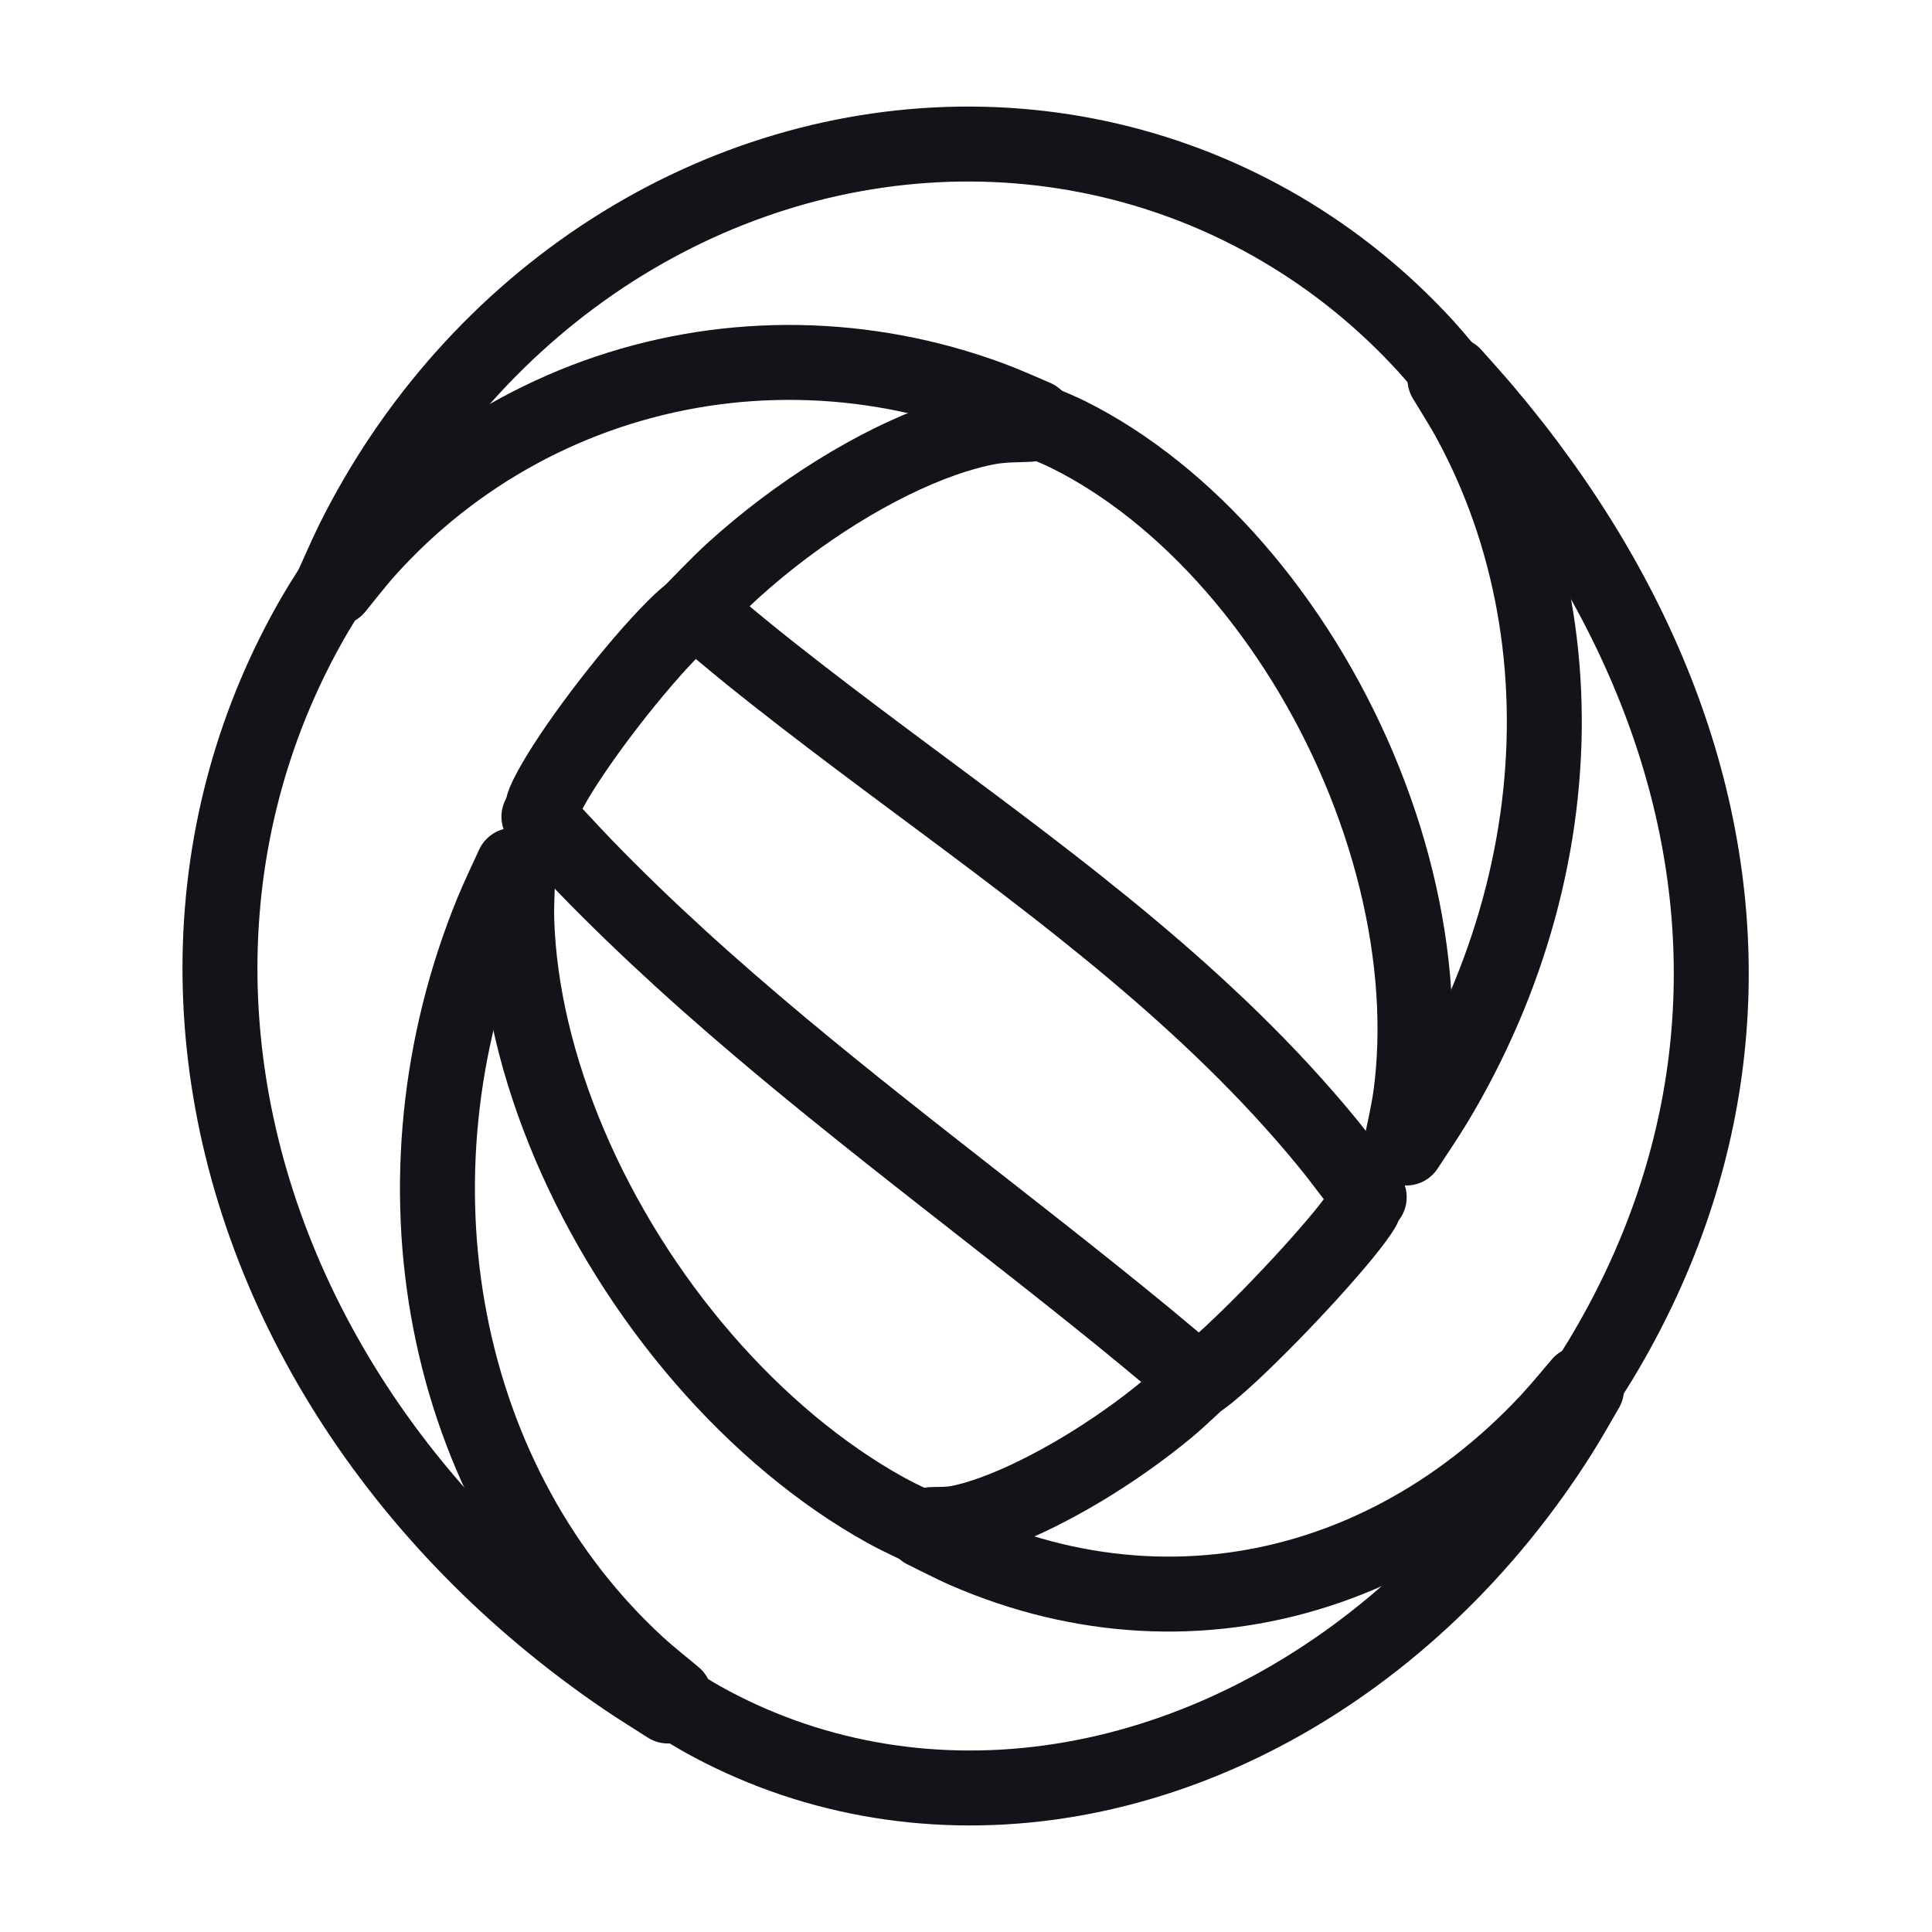
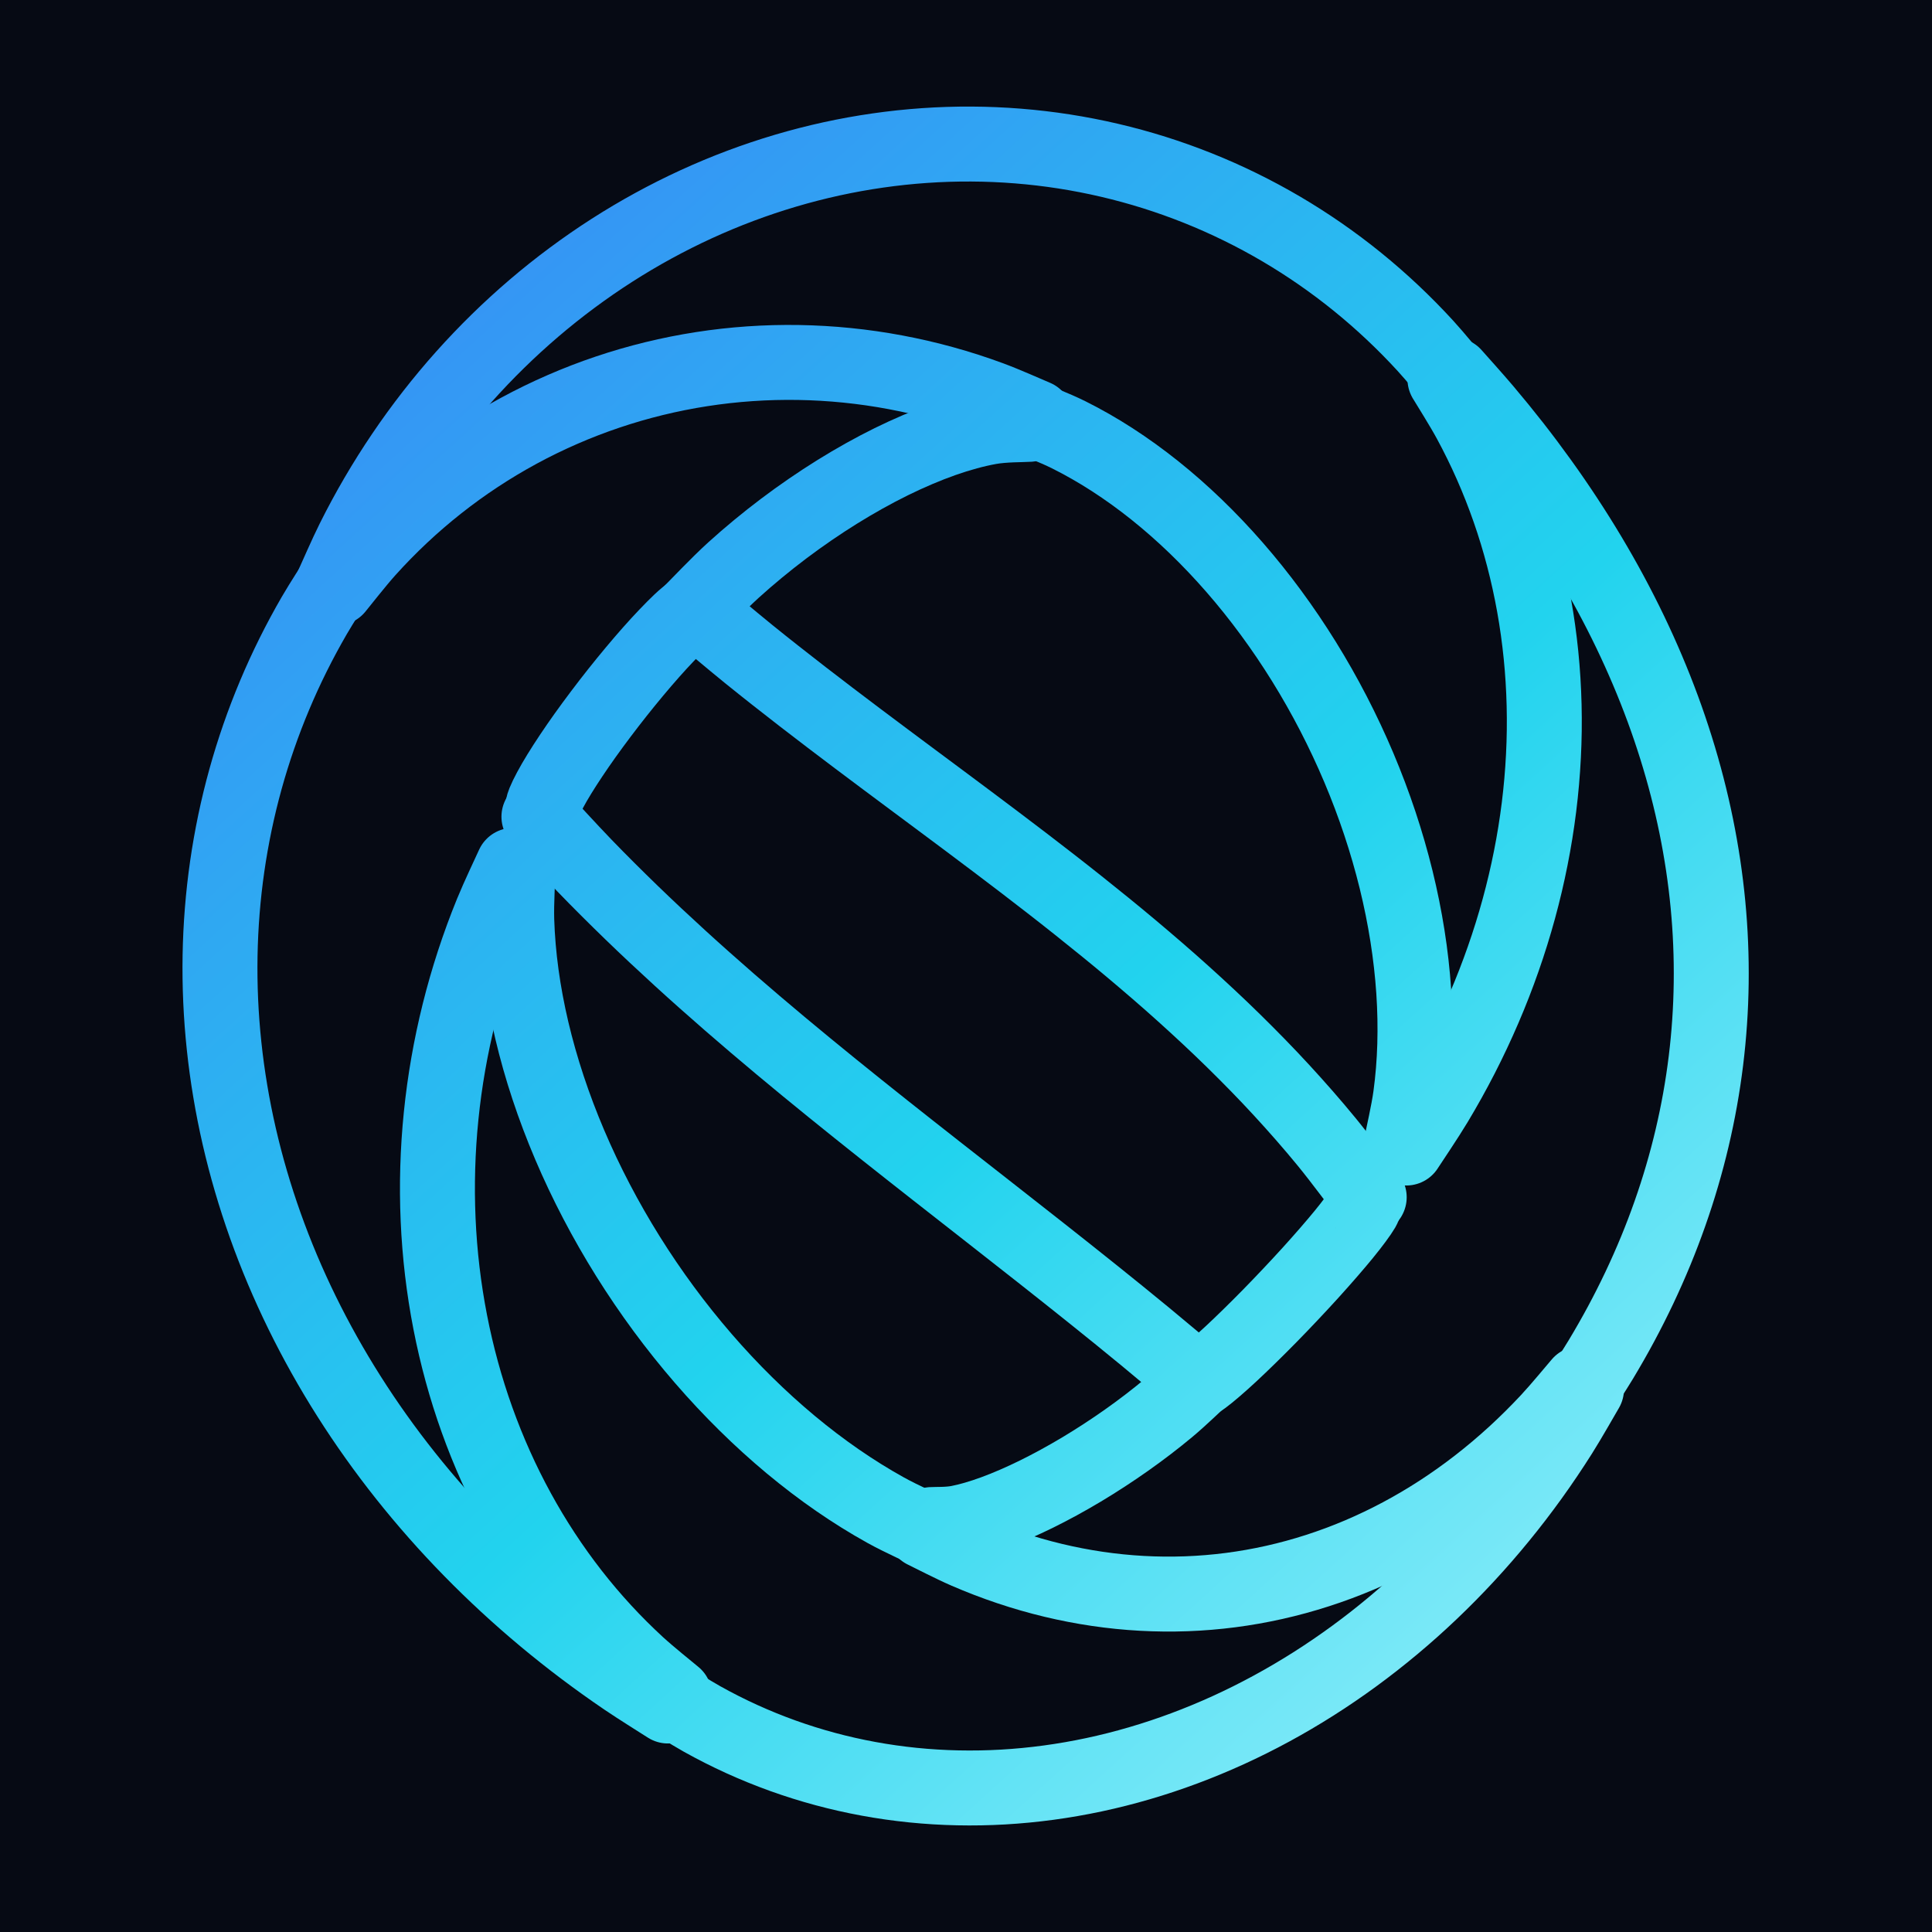
<svg xmlns="http://www.w3.org/2000/svg" viewBox="0 0 696.0 696.0">
+   <defs>
+     <linearGradient id="orx-g" gradientUnits="userSpaceOnUse" x1="519" y1="1003" x2="1850" y2="2466">
+       <stop offset="0" stop-color="#3b82f6" />
+       <stop offset="0.55" stop-color="#22d3ee" />
+       <stop offset="1" stop-color="#a5f3fc" />
+     </linearGradient>
+   </defs>
+   <rect x="0" y="0" width="696.0" height="696.0" fill="#060a14" />
  <g transform="translate(75.2,48.0)">
-     <g transform="scale(0.41551) translate(-519.00,-1003.00)" fill="none" stroke="#12141a" stroke-width="64.98" stroke-linecap="round" stroke-linejoin="round">
+     <g transform="scale(0.41551) translate(-519.00,-1003.00)" fill="none" stroke="url(#orx-g)" stroke-width="64.98" stroke-linecap="round" stroke-linejoin="round">
      <path d="M1600.42,1218.52 C1596.02,1213.35 1583.16,1197.46 1574.00,1187.46 C1564.85,1177.46 1555.32,1167.80 1545.49,1158.54 C1535.66,1149.28 1525.48,1140.37 1515.02,1131.89 C1504.56,1123.41 1493.77,1115.32 1482.73,1107.66 C1471.70,1100.01 1460.36,1092.76 1448.80,1085.96 C1437.24,1079.17 1425.41,1072.80 1413.39,1066.91 C1401.37,1061.01 1389.10,1055.56 1376.68,1050.59 C1364.25,1045.62 1351.61,1041.11 1338.84,1037.08 C1326.07,1033.06 1313.12,1029.52 1300.07,1026.47 C1287.03,1023.42 1273.82,1020.85 1260.56,1018.78 C1247.30,1016.72 1233.92,1015.15 1220.51,1014.08 C1207.10,1013.01 1193.60,1012.44 1180.11,1012.37 C1166.62,1012.30 1153.08,1012.73 1139.57,1013.67 C1126.07,1014.60 1112.54,1016.04 1099.09,1017.97 C1085.63,1019.90 1072.19,1022.33 1058.86,1025.24 C1045.53,1028.16 1032.24,1031.58 1019.09,1035.47 C1005.94,1039.36 992.87,1043.74 979.98,1048.58 C967.08,1053.42 954.30,1058.75 941.71,1064.52 C929.13,1070.29 916.70,1076.54 904.49,1083.21 C892.29,1089.88 880.26,1097.01 868.49,1104.55 C856.73,1112.09 845.17,1120.08 833.90,1128.45 C822.63,1136.82 811.60,1145.61 800.88,1154.77 C790.17,1163.93 779.72,1173.49 769.61,1183.39 C759.50,1193.29 749.68,1203.58 740.22,1214.17 C730.77,1224.76 721.63,1235.72 712.88,1246.95 C704.13,1258.19 695.72,1269.76 687.72,1281.58 C679.71,1293.40 672.08,1305.53 664.86,1317.87 C657.64,1330.22 650.81,1342.85 644.41,1355.66 C638.02,1368.47 629.47,1388.23 626.48,1394.74" />
      <path d="M1235.71,1249.27 C1229.15,1246.54 1209.65,1237.78 1196.34,1232.88 C1183.03,1227.97 1169.49,1223.61 1155.85,1219.85 C1142.20,1216.08 1128.37,1212.88 1114.49,1210.28 C1100.62,1207.67 1086.60,1205.65 1072.58,1204.23 C1058.56,1202.81 1044.45,1201.98 1030.39,1201.75 C1016.33,1201.52 1002.22,1201.88 988.22,1202.85 C974.21,1203.81 960.21,1205.37 946.36,1207.52 C932.51,1209.67 918.71,1212.42 905.11,1215.74 C891.51,1219.06 878.01,1222.97 864.76,1227.44 C851.50,1231.91 838.39,1236.96 825.58,1242.55 C812.76,1248.13 800.14,1254.29 787.84,1260.95 C775.55,1267.62 763.50,1274.83 751.82,1282.53 C740.14,1290.22 728.75,1298.45 717.77,1307.12 C706.78,1315.80 696.12,1324.98 685.91,1334.57 C675.69,1344.16 665.85,1354.23 656.47,1364.67 C647.10,1375.11 634.13,1391.79 629.66,1397.21" />
      <path d="M1598.25,1212.56 C1602.72,1217.63 1616.40,1232.77 1625.07,1243.01 C1633.74,1253.25 1642.15,1263.59 1650.29,1273.99 C1658.43,1284.40 1666.29,1294.90 1673.88,1305.46 C1681.47,1316.02 1688.78,1326.66 1695.81,1337.37 C1702.84,1348.07 1709.60,1358.85 1716.06,1369.68 C1722.52,1380.51 1728.70,1391.40 1734.59,1402.35 C1740.48,1413.29 1746.08,1424.30 1751.39,1435.34 C1756.69,1446.38 1761.71,1457.48 1766.42,1468.61 C1771.14,1479.74 1775.56,1490.92 1779.69,1502.12 C1783.81,1513.32 1787.63,1524.56 1791.15,1535.82 C1794.67,1547.08 1797.90,1558.37 1800.81,1569.67 C1803.73,1580.97 1806.34,1592.30 1808.65,1603.63 C1810.96,1614.96 1812.96,1626.31 1814.66,1637.65 C1816.35,1649.00 1817.74,1660.35 1818.83,1671.69 C1819.91,1683.04 1820.69,1694.39 1821.15,1705.72 C1821.62,1717.05 1821.78,1728.37 1821.63,1739.67 C1821.48,1750.97 1821.03,1762.26 1820.26,1773.52 C1819.50,1784.78 1818.43,1796.02 1817.05,1807.22 C1815.67,1818.42 1813.99,1829.59 1812.00,1840.72 C1810.01,1851.85 1807.71,1862.94 1805.11,1873.98 C1802.51,1885.03 1799.60,1896.03 1796.39,1906.97 C1793.19,1917.91 1789.67,1928.81 1785.86,1939.63 C1782.05,1950.46 1777.94,1961.24 1773.53,1971.94 C1769.12,1982.64 1764.41,1993.28 1759.41,2003.84 C1754.41,2014.39 1749.11,2024.89 1743.53,2035.29 C1737.94,2045.69 1732.06,2056.02 1725.89,2066.26 C1719.73,2076.49 1709.76,2091.63 1706.53,2096.70" />
      <path d="M1590.80,1216.19 C1594.39,1222.20 1605.63,1239.94 1612.32,1252.27 C1619.00,1264.59 1625.21,1277.25 1630.90,1290.14 C1636.58,1303.03 1641.78,1316.21 1646.44,1329.60 C1651.10,1342.98 1655.25,1356.62 1658.85,1370.43 C1662.46,1384.23 1665.54,1398.26 1668.08,1412.41 C1670.61,1426.55 1672.61,1440.89 1674.06,1455.31 C1675.51,1469.72 1676.42,1484.29 1676.77,1498.90 C1677.13,1513.50 1676.94,1528.22 1676.19,1542.94 C1675.45,1557.65 1674.16,1572.44 1672.33,1587.19 C1670.50,1601.93 1668.12,1616.71 1665.20,1631.41 C1662.29,1646.11 1658.83,1660.80 1654.85,1675.36 C1650.87,1689.93 1646.35,1704.45 1641.32,1718.80 C1636.30,1733.16 1630.75,1747.43 1624.70,1761.50 C1618.66,1775.57 1612.10,1789.51 1605.08,1803.22 C1598.06,1816.92 1590.53,1830.46 1582.56,1843.73 C1574.59,1857.00 1561.47,1876.30 1557.26,1882.82" />
      <path d="M1226.71,1248.30 C1233.03,1250.99 1252.05,1258.19 1264.65,1264.48 C1277.25,1270.77 1289.90,1278.00 1302.32,1286.02 C1314.74,1294.05 1327.12,1302.98 1339.19,1312.62 C1351.27,1322.27 1363.20,1332.77 1374.75,1343.90 C1386.30,1355.04 1397.62,1366.96 1408.48,1379.42 C1419.34,1391.88 1429.89,1405.06 1439.91,1418.68 C1449.93,1432.29 1459.56,1446.53 1468.60,1461.11 C1477.63,1475.68 1486.20,1490.79 1494.13,1506.12 C1502.05,1521.45 1509.45,1537.21 1516.15,1553.07 C1522.85,1568.94 1528.96,1585.13 1534.35,1601.31 C1539.73,1617.48 1544.47,1633.87 1548.46,1650.13 C1552.45,1666.39 1555.75,1682.75 1558.29,1698.86 C1560.84,1714.98 1562.65,1731.07 1563.71,1746.81 C1564.76,1762.55 1565.07,1778.15 1564.62,1793.29 C1564.18,1808.43 1562.97,1823.32 1561.03,1837.65 C1559.09,1851.98 1554.32,1872.33 1552.97,1879.26" />
      <path d="M1230.14,1255.40 C1224.47,1255.79 1208.56,1255.50 1196.14,1257.72 C1183.72,1259.94 1169.85,1263.71 1155.61,1268.72 C1141.37,1273.74 1126.00,1280.27 1110.69,1287.81 C1095.39,1295.36 1079.35,1304.31 1063.80,1313.98 C1048.26,1323.64 1032.39,1334.54 1017.44,1345.81 C1002.48,1357.09 987.64,1369.34 974.07,1381.63 C960.50,1393.91 942.36,1413.19 936.02,1419.50" />
      <path d="M630.97,1388.26 C627.55,1393.74 616.95,1409.99 610.49,1421.14 C604.03,1432.30 597.92,1443.65 592.19,1455.16 C586.46,1466.68 581.09,1478.38 576.12,1490.22 C571.14,1502.05 566.54,1514.06 562.33,1526.19 C558.12,1538.32 554.29,1550.60 550.86,1562.98 C547.43,1575.36 544.39,1587.88 541.75,1600.47 C539.12,1613.07 536.87,1625.78 535.03,1638.55 C533.19,1651.32 531.75,1664.19 530.72,1677.10 C529.68,1690.00 529.05,1702.99 528.82,1716.00 C528.59,1729.00 528.77,1742.06 529.35,1755.13 C529.93,1768.19 530.92,1781.29 532.31,1794.37 C533.69,1807.45 535.49,1820.55 537.68,1833.61 C539.86,1846.67 542.46,1859.72 545.44,1872.72 C548.43,1885.71 551.81,1898.69 555.59,1911.58 C559.36,1924.47 563.53,1937.32 568.07,1950.07 C572.62,1962.83 577.56,1975.52 582.86,1988.09 C588.17,2000.66 593.86,2013.15 599.92,2025.50 C605.97,2037.85 612.40,2050.10 619.18,2062.19 C625.96,2074.29 633.10,2086.26 640.59,2098.06 C648.07,2109.86 655.91,2121.52 664.08,2132.99 C672.24,2144.46 680.76,2155.77 689.58,2166.87 C698.41,2177.98 707.57,2188.91 717.02,2199.61 C726.47,2210.32 736.25,2220.83 746.31,2231.10 C756.36,2241.37 766.73,2251.44 777.35,2261.24 C787.98,2271.05 798.90,2280.64 810.06,2289.95 C821.23,2299.27 832.67,2308.34 844.34,2317.13 C856.01,2325.92 867.94,2334.46 880.07,2342.71 C892.21,2350.95 910.98,2362.61 917.16,2366.59" />
      <path d="M944.89,1412.72 C942.04,1415.01 934.84,1419.74 927.78,1426.44 C920.73,1433.14 911.62,1442.70 902.56,1452.92 C893.51,1463.13 883.00,1475.71 873.46,1487.74 C863.92,1499.76 853.76,1513.25 845.32,1525.07 C836.89,1536.90 828.78,1549.04 822.87,1558.69 C816.95,1568.33 812.25,1577.10 809.84,1582.96 C807.44,1588.82 808.66,1592.02 808.42,1593.83" />
      <path d="M941.41,1416.52 C949.02,1422.85 971.67,1442.02 987.07,1454.50 C1002.48,1466.98 1018.12,1479.23 1033.84,1491.42 C1049.56,1503.61 1065.46,1515.62 1081.37,1527.63 C1097.29,1539.64 1113.33,1551.53 1129.33,1563.47 C1145.34,1575.41 1161.41,1587.28 1177.39,1599.27 C1193.37,1611.26 1209.36,1623.24 1225.21,1635.38 C1241.05,1647.53 1256.86,1659.73 1272.45,1672.15 C1288.05,1684.57 1303.55,1697.10 1318.79,1709.90 C1334.03,1722.71 1349.11,1735.68 1363.88,1748.99 C1378.65,1762.30 1393.21,1775.83 1407.40,1789.75 C1421.58,1803.67 1435.51,1817.87 1449.00,1832.52 C1462.49,1847.17 1475.67,1862.16 1488.36,1877.65 C1501.05,1893.14 1519.00,1917.50 1525.13,1925.48" />
      <path d="M805.27,1595.56 C811.84,1602.61 831.32,1624.02 844.70,1637.87 C858.08,1651.73 871.73,1665.30 885.55,1678.69 C899.37,1692.07 913.43,1705.21 927.63,1718.19 C941.83,1731.17 956.24,1743.93 970.75,1756.57 C985.27,1769.21 999.96,1781.67 1014.73,1794.03 C1029.51,1806.39 1044.42,1818.60 1059.39,1830.75 C1074.35,1842.90 1089.43,1854.92 1104.52,1866.92 C1119.61,1878.92 1134.79,1890.83 1149.95,1902.74 C1165.11,1914.65 1180.33,1926.51 1195.49,1938.39 C1210.66,1950.28 1225.85,1962.15 1240.96,1974.08 C1256.07,1986.01 1271.17,1997.94 1286.17,2009.98 C1301.16,2022.01 1316.11,2034.08 1330.92,2046.29 C1345.73,2058.49 1367.69,2077.04 1375.04,2083.19" />
      <path d="M782.93,1637.72 C779.82,1644.62 770.01,1665.12 764.30,1679.14 C758.58,1693.16 753.35,1707.44 748.65,1721.84 C743.95,1736.24 739.74,1750.85 736.08,1765.54 C732.42,1780.24 729.27,1795.10 726.67,1809.99 C724.07,1824.88 722.00,1839.89 720.48,1854.89 C718.95,1869.89 717.97,1884.97 717.54,1899.98 C717.10,1915.00 717.21,1930.04 717.87,1944.98 C718.53,1959.91 719.73,1974.83 721.47,1989.60 C723.22,2004.36 725.51,2019.07 728.33,2033.57 C731.15,2048.07 734.51,2062.47 738.39,2076.62 C742.26,2090.77 746.68,2104.77 751.59,2118.48 C756.50,2132.19 761.94,2145.70 767.85,2158.89 C773.77,2172.08 780.20,2185.02 787.08,2197.61 C793.96,2210.19 801.34,2222.48 809.15,2234.38 C816.95,2246.28 825.24,2257.85 833.92,2268.99 C842.60,2280.13 851.74,2290.91 861.25,2301.23 C870.75,2311.54 880.69,2321.45 890.95,2330.88 C901.22,2340.30 917.54,2353.29 922.86,2357.77" />
      <path d="M787.20,1640.80 C787.01,1648.23 785.58,1670.13 786.05,1685.38 C786.53,1700.64 787.87,1716.40 790.05,1732.32 C792.23,1748.24 795.28,1764.55 799.13,1780.90 C802.99,1797.24 807.70,1813.86 813.17,1830.38 C818.63,1846.89 824.94,1863.56 831.94,1880.01 C838.93,1896.45 846.73,1912.91 855.16,1929.03 C863.58,1945.15 872.75,1961.16 882.47,1976.71 C892.19,1992.26 902.61,2007.58 913.47,2022.32 C924.34,2037.06 935.84,2051.45 947.69,2065.16 C959.54,2078.87 971.94,2092.12 984.60,2104.59 C997.25,2117.07 1010.37,2128.96 1023.63,2140.01 C1036.90,2151.05 1050.53,2161.42 1064.21,2170.87 C1077.89,2180.32 1091.83,2189.00 1105.72,2196.71 C1119.60,2204.43 1140.55,2213.74 1147.51,2217.14" />
      <path d="M1519.60,1929.52 C1519.61,1930.49 1522.37,1930.65 1519.65,1935.31 C1516.92,1939.97 1510.84,1948.20 1503.26,1957.49 C1495.67,1966.78 1484.86,1979.24 1474.12,1991.07 C1463.38,2002.90 1450.29,2016.77 1438.81,2028.47 C1427.34,2040.17 1414.91,2052.34 1405.29,2061.27 C1395.67,2070.21 1386.70,2077.93 1381.10,2082.08 C1375.51,2086.23 1373.28,2085.51 1371.71,2086.20" />
      <path d="M1381.17,2080.76 C1376.12,2085.38 1361.93,2099.24 1350.87,2108.45 C1339.81,2117.67 1327.34,2127.22 1314.81,2136.06 C1302.29,2144.91 1288.76,2153.72 1275.70,2161.54 C1262.63,2169.35 1249.06,2176.77 1236.43,2182.97 C1223.80,2189.18 1211.19,2194.64 1199.94,2198.77 C1188.70,2202.91 1177.98,2206.01 1168.95,2207.76 C1159.93,2209.51 1149.64,2209.02 1145.77,2209.27" />
      <path d="M1708.19,2087.11 C1703.57,2092.45 1690.04,2108.93 1680.49,2119.16 C1670.94,2129.39 1661.05,2139.19 1650.89,2148.49 C1640.74,2157.78 1630.26,2166.62 1619.55,2174.92 C1608.85,2183.23 1597.85,2191.05 1586.64,2198.33 C1575.44,2205.61 1563.97,2212.38 1552.34,2218.58 C1540.70,2224.79 1528.83,2230.46 1516.82,2235.57 C1504.82,2240.67 1492.61,2245.22 1480.29,2249.19 C1467.98,2253.16 1455.50,2256.57 1442.94,2259.39 C1430.39,2262.21 1417.70,2264.45 1404.98,2266.10 C1392.25,2267.74 1379.43,2268.81 1366.60,2269.28 C1353.78,2269.75 1340.88,2269.63 1328.02,2268.92 C1315.16,2268.22 1302.27,2266.91 1289.45,2265.03 C1276.62,2263.14 1263.80,2260.67 1251.09,2257.62 C1238.37,2254.57 1225.69,2250.93 1213.15,2246.73 C1200.60,2242.53 1188.13,2237.74 1175.83,2232.42 C1163.54,2227.09 1145.43,2217.71 1139.35,2214.77" />
      <path d="M1713.53,2091.90 C1709.72,2098.35 1698.67,2117.96 1690.68,2130.59 C1682.70,2143.22 1674.33,2155.62 1665.64,2167.70 C1656.95,2179.77 1647.88,2191.58 1638.52,2203.03 C1629.16,2214.48 1619.45,2225.64 1609.46,2236.42 C1599.48,2247.19 1589.17,2257.65 1578.61,2267.70 C1568.05,2277.75 1557.19,2287.44 1546.10,2296.71 C1535.02,2305.99 1523.66,2314.88 1512.11,2323.33 C1500.56,2331.78 1488.76,2339.83 1476.80,2347.41 C1464.84,2355.00 1452.66,2362.16 1440.34,2368.84 C1428.02,2375.53 1415.52,2381.77 1402.91,2387.52 C1390.30,2393.27 1377.53,2398.55 1364.69,2403.34 C1351.85,2408.13 1338.88,2412.44 1325.87,2416.24 C1312.86,2420.05 1299.75,2423.36 1286.64,2426.16 C1273.53,2428.95 1260.34,2431.25 1247.19,2433.03 C1234.04,2434.81 1220.85,2436.08 1207.72,2436.84 C1194.59,2437.59 1181.45,2437.83 1168.41,2437.55 C1155.37,2437.28 1142.36,2436.48 1129.47,2435.18 C1116.58,2433.87 1103.75,2432.05 1091.07,2429.72 C1078.40,2427.39 1065.82,2424.55 1053.42,2421.21 C1041.02,2417.87 1028.75,2414.02 1016.69,2409.69 C1004.63,2405.35 992.72,2400.51 981.06,2395.21 C969.40,2389.90 957.92,2384.10 946.71,2377.84 C935.50,2371.59 919.29,2361.04 913.80,2357.68" />
    </g>
  </g>
</svg>
